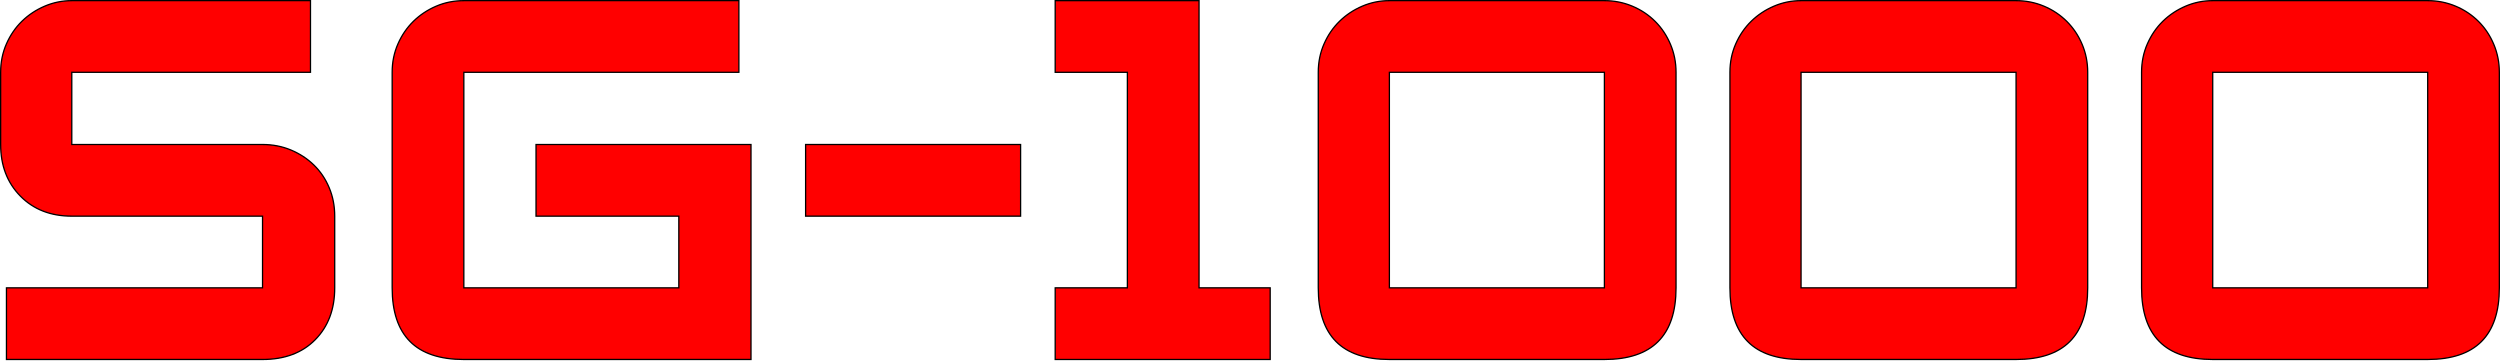
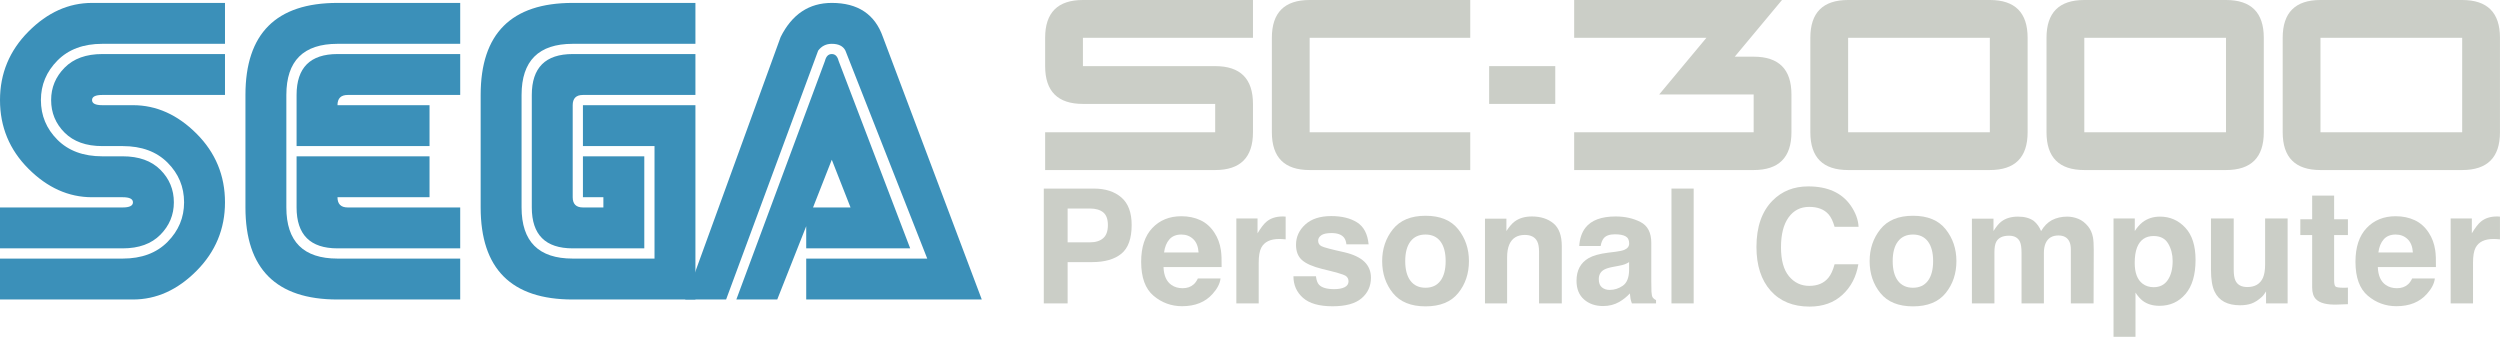
- <svg xmlns="http://www.w3.org/2000/svg" width="1924.699" height="277.256" id="svg4139" version="1.1">
-   <defs id="defs3" />
-   <g id="layer1" transform="translate(-4.383546,-772.4943)">
-     <path id="path6759" style="font-size:40px;font-style:normal;font-variant:normal;font-weight:normal;font-stretch:normal;text-align:center;line-height:125%;letter-spacing:0px;word-spacing:0px;writing-mode:lr-tb;text-anchor:middle;fill:#ff0000;fill-opacity:1;stroke:#000000;stroke-opacity:1;font-family:Zeroes One;-inkscape-font-specification:Zeroes One" d="m 262.074,994.086 c -2.9e-4,16.49 -5.004,29.806 -15.011,39.95 -10.007,10.144 -23.528,15.214 -40.562,15.214 l -197.149,0 0,-55.164 197.149,0 0,-55.177 -146.849,0 c -16.226,0 -29.41,-5.138 -39.554,-15.413 C 9.955,913.221 4.884,899.971 4.884,883.745 l 0,-55.586 c -2.54e-5,-7.84 1.488,-15.14 4.463,-21.9 2.975,-6.759 6.964,-12.573 11.965,-17.443 5.001,-4.869 10.816,-8.724 17.443,-11.562 6.627,-2.84 13.593,-4.258 20.897,-4.259 l 183.766,0 0,55.165 -183.766,0 0,55.586 146.849,0 c 7.84,0 15.142,1.419 21.906,4.258 6.763,2.839 12.646,6.691 17.647,11.556 5.001,4.866 8.921,10.68 11.761,17.443 2.839,6.763 4.258,14.065 4.259,21.906 z" />
-     <path id="path6761" style="font-size:40px;font-style:normal;font-variant:normal;font-weight:normal;font-stretch:normal;text-align:center;line-height:125%;letter-spacing:0px;word-spacing:0px;writing-mode:lr-tb;text-anchor:middle;fill:#ff0000;fill-opacity:1;stroke:#000000;stroke-opacity:1;font-family:Zeroes One;-inkscape-font-specification:Zeroes One" d="m 582.563,1049.25 -221.079,0 c -36.785,0 -55.177,-18.388 -55.177,-55.164 l 0,-165.927 c -3e-5,-7.84 1.488,-15.14 4.463,-21.9 2.975,-6.759 6.966,-12.573 11.971,-17.443 5.006,-4.869 10.82,-8.724 17.443,-11.562 6.623,-2.84 13.723,-4.258 21.299,-4.259 l 211.757,0 0,55.165 -211.757,0 0,165.927 165.506,0 0,-55.177 -109.933,0 0,-55.164 165.506,0 z" />
-     <path id="path6763" style="font-size:40px;font-style:normal;font-variant:normal;font-weight:normal;font-stretch:normal;text-align:center;line-height:125%;letter-spacing:0px;word-spacing:0px;writing-mode:lr-tb;text-anchor:middle;fill:#ff0000;fill-opacity:1;stroke:#000000;stroke-opacity:1;font-family:Zeroes One;-inkscape-font-specification:Zeroes One" d="m 790.123,938.909 -165.518,0 0,-55.164 165.518,0 z" />
-     <path id="path6765" style="font-size:40px;font-style:normal;font-variant:normal;font-weight:normal;font-stretch:normal;text-align:center;line-height:125%;letter-spacing:0px;word-spacing:0px;writing-mode:lr-tb;text-anchor:middle;fill:#ff0000;fill-opacity:1;stroke:#000000;stroke-opacity:1;font-family:Zeroes One;-inkscape-font-specification:Zeroes One" d="m 982.27,1049.25 -165.518,0 0,-55.164 55.573,0 0,-165.927 -55.573,0 0,-55.165 110.75,0 0,221.092 54.768,0 z" />
-     <path style="font-size:40px;font-style:normal;font-variant:normal;font-weight:normal;font-stretch:normal;text-align:center;line-height:125%;letter-spacing:0px;word-spacing:0px;writing-mode:lr-tb;text-anchor:middle;fill:#ff0000;fill-opacity:1;stroke:#000000;stroke-opacity:1;font-family:Zeroes One;-inkscape-font-specification:Zeroes One" d="M 1069.656 0.5 C 1062.36 0.501 1055.409 1.91 1048.781 4.75 C 1042.154 7.589 1036.345 11.444 1031.344 16.312 C 1026.342 21.182 1022.35 26.991 1019.375 33.75 C 1016.4 40.509 1014.906 47.816 1014.906 55.656 L 1014.906 221.594 C 1014.906 258.37 1033.152 276.75 1069.656 276.75 L 1235.188 276.75 C 1271.964 276.75 1290.343 258.37 1290.344 221.594 L 1290.344 55.656 C 1290.343 48.089 1288.933 40.947 1286.094 34.188 C 1283.254 27.428 1279.345 21.537 1274.344 16.531 C 1269.342 11.526 1263.451 7.589 1256.688 4.75 C 1249.924 1.91 1242.755 0.501 1235.188 0.5 L 1069.656 0.5 z M 1069.656 55.656 L 1235.188 55.656 L 1235.188 221.594 L 1069.656 221.594 L 1069.656 55.656 z " id="path4499" transform="translate(4.383546,772.4943)" />
-     <path style="font-size:40px;font-style:normal;font-variant:normal;font-weight:normal;font-stretch:normal;text-align:center;line-height:125%;letter-spacing:0px;word-spacing:0px;writing-mode:lr-tb;text-anchor:middle;fill:#ff0000;fill-opacity:1;stroke:#000000;stroke-opacity:1;font-family:Zeroes One;-inkscape-font-specification:Zeroes One" d="M 1386.594 0.5 C 1379.298 0.501 1372.346 1.91 1365.719 4.75 C 1359.091 7.589 1353.283 11.444 1348.281 16.312 C 1343.28 21.182 1339.288 26.991 1336.312 33.75 C 1333.337 40.509 1331.844 47.816 1331.844 55.656 L 1331.844 221.594 C 1331.844 258.37 1350.09 276.75 1386.594 276.75 L 1552.125 276.75 C 1588.901 276.75 1607.281 258.37 1607.281 221.594 L 1607.281 55.656 C 1607.281 48.089 1605.87 40.947 1603.031 34.188 C 1600.192 27.428 1596.251 21.537 1591.25 16.531 C 1586.248 11.526 1580.357 7.589 1573.594 4.75 C 1566.83 1.91 1559.693 0.501 1552.125 0.5 L 1386.594 0.5 z M 1386.594 55.656 L 1552.125 55.656 L 1552.125 221.594 L 1386.594 221.594 L 1386.594 55.656 z " transform="translate(4.383546,772.4943)" id="path4503" />
-     <path style="font-size:40px;font-style:normal;font-variant:normal;font-weight:normal;font-stretch:normal;text-align:center;line-height:125%;letter-spacing:0px;word-spacing:0px;writing-mode:lr-tb;text-anchor:middle;fill:#ff0000;fill-opacity:1;stroke:#000000;stroke-opacity:1;font-family:Zeroes One;-inkscape-font-specification:Zeroes One" d="M 1703.531 0.5 C 1696.235 0.501 1689.252 1.91 1682.625 4.75 C 1675.998 7.589 1670.189 11.444 1665.188 16.312 C 1660.186 21.182 1656.194 26.991 1653.219 33.75 C 1650.244 40.509 1648.75 47.816 1648.75 55.656 L 1648.75 221.594 C 1648.75 258.37 1667.027 276.75 1703.531 276.75 L 1869.031 276.75 C 1905.807 276.75 1924.187 258.37 1924.188 221.594 L 1924.188 55.656 C 1924.187 48.089 1922.776 40.947 1919.938 34.188 C 1917.098 27.428 1913.189 21.537 1908.188 16.531 C 1903.186 11.526 1897.295 7.589 1890.531 4.75 C 1883.768 1.91 1876.599 0.501 1869.031 0.5 L 1703.531 0.5 z M 1703.531 55.656 L 1869.031 55.656 L 1869.031 221.594 L 1703.531 221.594 L 1703.531 55.656 z " transform="translate(4.383546,772.4943)" id="path4507" />
+ <svg xmlns="http://www.w3.org/2000/svg" width="628px" height="85px" version="1.1" xml:space="preserve" style="fill-rule:evenodd;clip-rule:evenodd;stroke-linejoin:round;stroke-miterlimit:1.414;">
+   <g>
+     <path d="M262.539,16.611l0,-7.119c0,-6.328 3.164,-9.492 9.492,-9.492l42.716,0l0,9.492l-42.716,0l0,7.119l33.223,0c6.328,0 9.493,3.165 9.493,9.493l0,7.119c0,6.329 -3.165,9.492 -9.493,9.492l-42.715,0l0,-9.492l42.715,0l0,-7.119l-33.223,0c-6.328,0 -9.492,-3.164 -9.492,-9.493Z" style="fill:#cbcec7;fill-rule:nonzero;" />
+     <path d="M319.493,33.223l0,-23.731c0,-6.328 3.163,-9.492 9.492,-9.492l40.342,0l0,9.492l-40.342,0l0,23.731l40.342,0l0,9.492l-40.342,0c-6.329,0 -9.492,-3.163 -9.492,-9.492Z" style="fill:#cbcec7;fill-rule:nonzero;" />
+     <rect x="374.073" y="16.611" width="16.611" height="9.492" style="fill:#cbcec7;fill-rule:nonzero;" />
+     <path d="M450.011,33.223c0,6.329 -3.164,9.492 -9.492,9.492l-45.088,0l0,-9.492l45.088,0l0,-9.492l-23.73,0l11.865,-14.239l-33.223,0l0,-9.492l52.207,0l-11.865,14.238l4.746,0c6.328,0 9.492,3.165 9.492,9.493l0,9.492Z" style="fill:#cbcec7;fill-rule:nonzero;" />
+     <path d="M509.338,33.223c0,6.329 -3.164,9.492 -9.492,9.492l-35.596,0c-6.329,0 -9.492,-3.163 -9.492,-9.492l0,-23.731c0,-6.328 3.163,-9.492 9.492,-9.492l35.596,0c6.328,0 9.492,3.164 9.492,9.492l0,23.731Zm-9.492,0l0,-23.731l-35.596,0l0,23.731l35.596,0Z" style="fill:#cbcec7;fill-rule:nonzero;" />
+     <path d="M568.665,33.223c0,6.329 -3.164,9.492 -9.492,9.492l-35.596,0c-6.329,0 -9.493,-3.163 -9.493,-9.492l0,-23.731c0,-6.328 3.164,-9.492 9.493,-9.492l35.596,0c6.328,0 9.492,3.164 9.492,9.492l0,23.731Zm-9.492,0l0,-23.731l-35.596,0l0,23.731l35.596,0Z" style="fill:#cbcec7;fill-rule:nonzero;" />
+     <path d="M627.992,33.223c0,6.329 -3.164,9.492 -9.493,9.492l-35.596,0c-6.328,0 -9.492,-3.163 -9.492,-9.492l0,-23.731c0,-6.328 3.164,-9.492 9.492,-9.492l35.596,0c6.329,0 9.493,3.164 9.493,9.492l0,23.731Zm-9.493,0l0,-23.731l-35.596,0l0,23.731l35.596,0Z" style="fill:#cbcec7;fill-rule:nonzero;" />
  </g>
+   <path d="M0,25.137c0,-6.679 2.383,-12.416 7.15,-17.212c4.767,-4.795 10.091,-7.193 15.971,-7.193l33.397,0l0,10.276l-30.828,0c-4.738,0 -8.492,1.399 -11.261,4.196c-2.769,2.797 -4.153,6.108 -4.153,9.933c0,3.882 1.384,7.208 4.153,9.977c2.769,2.768 6.523,4.153 11.261,4.153l5.138,0c4.053,0 7.207,1.127 9.462,3.382c2.255,2.255 3.383,4.981 3.383,8.178c0,3.14 -1.128,5.852 -3.383,8.135c-2.255,2.284 -5.409,3.426 -9.462,3.426l-30.828,0l0,-10.276l30.828,0c1.713,0 2.569,-0.428 2.569,-1.285c0,-0.856 -0.856,-1.284 -2.569,-1.284l-7.707,0c-5.88,0 -11.204,-2.384 -15.971,-7.151c-4.767,-4.766 -7.15,-10.518 -7.15,-17.255Zm12.845,0c0,-3.139 1.127,-5.851 3.382,-8.135c2.255,-2.283 5.41,-3.425 9.463,-3.425l30.828,0l0,10.276l-30.828,0c-1.713,0 -2.569,0.428 -2.569,1.284c0,0.857 0.856,1.285 2.569,1.285l7.707,0c5.88,0 11.203,2.383 15.97,7.15c4.767,4.767 7.151,10.519 7.151,17.255c0,6.68 -2.384,12.417 -7.151,17.212c-4.767,4.796 -10.09,7.194 -15.97,7.194l-33.397,0l0,-10.276l30.828,0c4.738,0 8.492,-1.399 11.261,-4.196c2.768,-2.798 4.153,-6.109 4.153,-9.934c0,-3.882 -1.385,-7.207 -4.153,-9.976c-2.769,-2.769 -6.523,-4.153 -11.261,-4.153l-5.138,0c-4.053,0 -7.208,-1.128 -9.463,-3.383c-2.255,-2.255 -3.382,-4.981 -3.382,-8.178Z" style="fill:#3b90b9;fill-rule:nonzero;" />
+   <path d="M61.656,23.853c0,-15.414 7.707,-23.121 23.121,-23.121l30.827,0l0,10.276l-30.827,0c-8.564,0 -12.845,4.282 -12.845,12.845l0,28.259c0,8.563 4.281,12.845 12.845,12.845l30.827,0l0,10.276l-30.827,0c-15.414,0 -23.121,-7.707 -23.121,-23.121l0,-28.259Zm12.845,12.845l0,-12.845c0,-6.851 3.425,-10.276 10.276,-10.276l30.827,0l0,10.276l-28.258,0c-1.713,0 -2.569,0.856 -2.569,2.569l23.121,0l0,10.276l-33.397,0Zm0,2.569l33.397,0l0,10.276l-23.121,0c0,1.712 0.856,2.569 2.569,2.569l28.258,0l0,10.276l-30.827,0c-6.851,0 -10.276,-3.426 -10.276,-10.276l0,-12.845Z" style="fill:#3b90b9;fill-rule:nonzero;" />
+   <path d="M120.742,23.853c0,-15.414 7.707,-23.121 23.121,-23.121l30.828,0l0,10.276l-30.828,0c-8.563,0 -12.845,4.282 -12.845,12.845l0,28.259c0,8.563 4.282,12.845 12.845,12.845l20.552,0l0,-28.259l-17.983,0l0,-10.276l28.259,0l0,48.811l-30.828,0c-15.414,0 -23.121,-7.707 -23.121,-23.121l0,-28.259Zm12.845,0c0,-6.851 3.426,-10.276 10.276,-10.276l30.828,0l0,10.276l-28.259,0c-1.712,0 -2.569,0.856 -2.569,2.569l0,23.121c0,1.712 0.857,2.569 2.569,2.569l5.138,0l0,-2.569l-5.138,0l0,-10.276l15.414,0l0,23.121l-17.983,0c-6.85,0 -10.276,-3.426 -10.276,-10.276l0,-28.259Z" style="fill:#3b90b9;fill-rule:nonzero;" />
+   <path d="M202.522,64.957l30.4,0l-20.552,-52.236c-0.571,-1.142 -1.713,-1.713 -3.426,-1.713c-1.427,0 -2.569,0.571 -3.425,1.713l-23.121,62.512l-10.276,0l23.977,-65.938c2.855,-5.709 7.137,-8.563 12.845,-8.563c6.566,0 10.847,2.854 12.845,8.563l24.834,65.938l-44.101,0l0,-10.276Zm0,-2.569l0,-5.566l-7.279,18.411l-10.276,0l22.265,-59.943c0.285,-1.142 0.856,-1.713 1.712,-1.713c0.857,0 1.428,0.571 1.713,1.713l17.983,47.098l-26.118,0Zm6.422,-22.265l-4.709,11.989l9.419,0l-4.71,-11.989Z" style="fill:#3b90b9;fill-rule:nonzero;" />
+   <path d="M277.12,53.339c-0.789,-0.639 -1.895,-0.959 -3.317,-0.959l-5.616,0l0,8.493l5.616,0c1.422,0 2.528,-0.346 3.317,-1.038c0.789,-0.691 1.184,-1.787 1.184,-3.287c0,-1.5 -0.395,-2.57 -1.184,-3.209Zm4.569,10.39c-1.722,1.409 -4.181,2.114 -7.377,2.114l-6.125,0l0,10.37l-5.987,0l0,-28.842l12.562,0c2.896,0 5.205,0.744 6.927,2.231c1.722,1.487 2.583,3.789 2.583,6.907c0,3.405 -0.861,5.812 -2.583,7.22Z" style="fill:#cbcec7;fill-rule:nonzero;" />
+   <path d="M293.752,60.129c-0.711,0.809 -1.158,1.905 -1.34,3.287l8.668,0c-0.091,-1.474 -0.538,-2.592 -1.34,-3.356c-0.803,-0.763 -1.797,-1.144 -2.984,-1.144c-1.292,0 -2.293,0.404 -3.004,1.213Zm7.798,-4.814c1.421,0.666 2.595,1.716 3.522,3.151c0.835,1.265 1.376,2.733 1.624,4.402c0.143,0.979 0.202,2.388 0.176,4.227l-14.597,0c0.078,2.139 0.75,3.639 2.015,4.5c0.77,0.535 1.696,0.803 2.779,0.803c1.148,0 2.08,-0.326 2.798,-0.979c0.391,-0.352 0.737,-0.841 1.037,-1.467l5.694,0c-0.144,1.265 -0.802,2.55 -1.976,3.855c-1.827,2.074 -4.383,3.111 -7.671,3.111c-2.713,0 -5.107,-0.874 -7.181,-2.622c-2.074,-1.748 -3.111,-4.592 -3.111,-8.532c0,-3.691 0.936,-6.522 2.808,-8.492c1.872,-1.97 4.301,-2.955 7.289,-2.955c1.774,0 3.372,0.333 4.794,0.998Z" style="fill:#cbcec7;fill-rule:nonzero;" />
+   <path d="M322.477,54.386c0.072,0.006 0.231,0.016 0.479,0.029l0,5.714c-0.352,-0.039 -0.665,-0.065 -0.939,-0.078c-0.274,-0.013 -0.496,-0.02 -0.665,-0.02c-2.244,0 -3.751,0.731 -4.52,2.192c-0.431,0.822 -0.646,2.087 -0.646,3.796l0,10.194l-5.616,0l0,-21.328l5.322,0l0,3.718c0.861,-1.422 1.611,-2.394 2.251,-2.916c1.043,-0.874 2.4,-1.311 4.07,-1.311c0.104,0 0.192,0.003 0.264,0.01Z" style="fill:#cbcec7;fill-rule:nonzero;" />
+   <path d="M330.568,69.404c0.117,0.991 0.372,1.696 0.763,2.113c0.691,0.744 1.97,1.116 3.835,1.116c1.096,0 1.967,-0.164 2.612,-0.49c0.646,-0.326 0.969,-0.815 0.969,-1.467c0,-0.626 -0.261,-1.103 -0.783,-1.429c-0.521,-0.326 -2.459,-0.887 -5.811,-1.682c-2.413,-0.6 -4.116,-1.351 -5.107,-2.251c-0.992,-0.887 -1.487,-2.165 -1.487,-3.835c0,-1.97 0.773,-3.662 2.318,-5.078c1.546,-1.415 3.721,-2.123 6.526,-2.123c2.661,0 4.83,0.532 6.506,1.595c1.676,1.063 2.639,2.899 2.886,5.508l-5.576,0c-0.079,-0.717 -0.281,-1.285 -0.607,-1.702c-0.613,-0.757 -1.657,-1.135 -3.131,-1.135c-1.213,0 -2.077,0.189 -2.592,0.567c-0.516,0.379 -0.773,0.822 -0.773,1.331c0,0.639 0.274,1.102 0.822,1.389c0.547,0.3 2.485,0.816 5.811,1.546c2.218,0.522 3.881,1.311 4.99,2.368c1.096,1.069 1.643,2.407 1.643,4.011c0,2.113 -0.786,3.839 -2.357,5.176c-1.572,1.337 -4.002,2.005 -7.289,2.005c-3.353,0 -5.828,-0.707 -7.426,-2.123c-1.598,-1.415 -2.397,-3.219 -2.397,-5.41l5.655,0Z" style="fill:#cbcec7;fill-rule:nonzero;" />
+   <path d="M361.836,70.539c0.874,-1.161 1.311,-2.811 1.311,-4.951c0,-2.139 -0.437,-3.786 -1.311,-4.94c-0.874,-1.155 -2.126,-1.732 -3.756,-1.732c-1.631,0 -2.887,0.577 -3.767,1.732c-0.881,1.154 -1.321,2.801 -1.321,4.94c0,2.14 0.44,3.79 1.321,4.951c0.88,1.161 2.136,1.741 3.767,1.741c1.63,0 2.882,-0.58 3.756,-1.741Zm4.462,3.082c-1.8,2.224 -4.533,3.336 -8.199,3.336c-3.665,0 -6.398,-1.112 -8.199,-3.336c-1.8,-2.225 -2.7,-4.902 -2.7,-8.033c0,-3.078 0.9,-5.746 2.7,-8.003c1.801,-2.257 4.534,-3.385 8.199,-3.385c3.666,0 6.399,1.128 8.199,3.385c1.8,2.257 2.7,4.925 2.7,8.003c0,3.131 -0.9,5.808 -2.7,8.033Z" style="fill:#cbcec7;fill-rule:nonzero;" />
+   <path d="M390.219,56.108c1.402,1.154 2.103,3.069 2.103,5.743l0,14.362l-5.713,0l0,-12.973c0,-1.122 -0.15,-1.983 -0.45,-2.583c-0.548,-1.095 -1.592,-1.643 -3.131,-1.643c-1.892,0 -3.19,0.802 -3.894,2.406c-0.365,0.848 -0.548,1.931 -0.548,3.249l0,11.544l-5.557,0l0,-21.289l5.381,0l0,3.111c0.717,-1.095 1.396,-1.885 2.035,-2.367c1.148,-0.861 2.602,-1.292 4.364,-1.292c2.204,0 4.008,0.577 5.41,1.732Z" style="fill:#cbcec7;fill-rule:nonzero;" />
+   <path d="M409.229,65.843c-0.353,0.221 -0.708,0.401 -1.067,0.538c-0.359,0.137 -0.851,0.264 -1.477,0.381l-1.253,0.235c-1.174,0.209 -2.015,0.463 -2.524,0.763c-0.861,0.509 -1.291,1.298 -1.291,2.368c0,0.952 0.264,1.64 0.792,2.064c0.529,0.424 1.171,0.636 1.928,0.636c1.2,0 2.305,-0.352 3.316,-1.056c1.011,-0.705 1.536,-1.99 1.576,-3.855l0,-2.074Zm-3.386,-2.603c1.031,-0.13 1.768,-0.293 2.211,-0.489c0.796,-0.339 1.194,-0.867 1.194,-1.585c0,-0.874 -0.303,-1.477 -0.91,-1.81c-0.606,-0.333 -1.497,-0.499 -2.671,-0.499c-1.317,0 -2.25,0.326 -2.798,0.978c-0.391,0.483 -0.652,1.135 -0.783,1.957l-5.381,0c0.118,-1.865 0.64,-3.398 1.566,-4.598c1.474,-1.879 4.005,-2.818 7.592,-2.818c2.335,0 4.409,0.463 6.222,1.389c1.814,0.927 2.72,2.675 2.72,5.245l0,9.783c0,0.679 0.013,1.5 0.039,2.466c0.039,0.73 0.15,1.226 0.333,1.487c0.183,0.261 0.457,0.476 0.822,0.645l0,0.822l-6.066,0c-0.17,-0.43 -0.287,-0.835 -0.352,-1.213c-0.065,-0.378 -0.118,-0.809 -0.157,-1.291c-0.769,0.835 -1.656,1.546 -2.661,2.133c-1.2,0.691 -2.557,1.037 -4.07,1.037c-1.931,0 -3.525,-0.552 -4.784,-1.654c-1.259,-1.102 -1.888,-2.664 -1.888,-4.686c0,-2.622 1.011,-4.52 3.033,-5.694c1.108,-0.639 2.739,-1.096 4.891,-1.37l1.898,-0.235Z" style="fill:#cbcec7;fill-rule:nonzero;" />
+   <rect x="419.873" y="47.371" width="5.577" height="28.842" style="fill:#cbcec7;fill-rule:nonzero;" />
+   <path d="M445.272,50.384c2.348,-2.374 5.335,-3.561 8.961,-3.561c4.853,0 8.401,1.592 10.645,4.775c1.239,1.787 1.905,3.58 1.996,5.381l-6.027,0c-0.391,-1.383 -0.893,-2.427 -1.507,-3.131c-1.095,-1.252 -2.719,-1.879 -4.872,-1.879c-2.191,0 -3.92,0.884 -5.185,2.652c-1.266,1.767 -1.898,4.269 -1.898,7.504c0,3.235 0.668,5.658 2.005,7.269c1.338,1.611 3.037,2.417 5.098,2.417c2.113,0 3.724,-0.692 4.833,-2.074c0.613,-0.744 1.122,-1.859 1.526,-3.346l5.968,0c-0.522,3.143 -1.855,5.7 -4.001,7.67c-2.146,1.97 -4.895,2.955 -8.248,2.955c-4.148,0 -7.409,-1.331 -9.784,-3.992c-2.374,-2.674 -3.561,-6.34 -3.561,-10.997c0,-5.035 1.35,-8.916 4.051,-11.643Z" style="fill:#cbcec7;fill-rule:nonzero;" />
+   <path d="M484.289,70.539c0.874,-1.161 1.311,-2.811 1.311,-4.951c0,-2.139 -0.437,-3.786 -1.311,-4.94c-0.874,-1.155 -2.127,-1.732 -3.757,-1.732c-1.631,0 -2.886,0.577 -3.767,1.732c-0.88,1.154 -1.321,2.801 -1.321,4.94c0,2.14 0.441,3.79 1.321,4.951c0.881,1.161 2.136,1.741 3.767,1.741c1.63,0 2.883,-0.58 3.757,-1.741Zm4.461,3.082c-1.8,2.224 -4.533,3.336 -8.199,3.336c-3.665,0 -6.398,-1.112 -8.198,-3.336c-1.8,-2.225 -2.701,-4.902 -2.701,-8.033c0,-3.078 0.901,-5.746 2.701,-8.003c1.8,-2.257 4.533,-3.385 8.198,-3.385c3.666,0 6.399,1.128 8.199,3.385c1.8,2.257 2.7,4.925 2.7,8.003c0,3.131 -0.9,5.808 -2.7,8.033Z" style="fill:#cbcec7;fill-rule:nonzero;" />
+   <path d="M522.054,54.963c0.913,0.365 1.741,1.005 2.485,1.918c0.6,0.743 1.004,1.657 1.213,2.739c0.13,0.718 0.196,1.768 0.196,3.151l-0.04,13.442l-5.713,0l0,-13.579c0,-0.809 -0.131,-1.474 -0.392,-1.996c-0.495,-0.992 -1.408,-1.487 -2.739,-1.487c-1.539,0 -2.602,0.639 -3.189,1.917c-0.3,0.679 -0.45,1.494 -0.45,2.446l0,12.699l-5.616,0l0,-12.699c0,-1.265 -0.131,-2.185 -0.392,-2.759c-0.469,-1.03 -1.389,-1.546 -2.759,-1.546c-1.591,0 -2.661,0.516 -3.209,1.546c-0.3,0.587 -0.45,1.461 -0.45,2.622l0,12.836l-5.655,0l0,-21.289l5.42,0l0,3.111c0.692,-1.109 1.344,-1.898 1.957,-2.367c1.083,-0.835 2.485,-1.253 4.207,-1.253c1.631,0 2.948,0.359 3.953,1.077c0.809,0.665 1.422,1.519 1.839,2.563c0.731,-1.252 1.637,-2.172 2.72,-2.759c1.148,-0.587 2.426,-0.881 3.835,-0.881c0.939,0 1.866,0.183 2.779,0.548Z" style="fill:#cbcec7;fill-rule:nonzero;" />
+   <path d="M544.644,61.186c-0.75,-1.266 -1.966,-1.898 -3.649,-1.898c-2.022,0 -3.411,0.958 -4.168,2.876c-0.391,1.017 -0.587,2.309 -0.587,3.874c0,2.479 0.659,4.22 1.976,5.225c0.783,0.587 1.709,0.88 2.779,0.88c1.552,0 2.736,-0.6 3.551,-1.8c0.816,-1.2 1.223,-2.798 1.223,-4.794c0,-1.644 -0.375,-3.098 -1.125,-4.363Zm4.285,-4.012c1.729,1.84 2.593,4.54 2.593,8.101c0,3.757 -0.845,6.62 -2.534,8.59c-1.689,1.97 -3.864,2.955 -6.526,2.955c-1.695,0 -3.104,-0.424 -4.226,-1.272c-0.613,-0.47 -1.213,-1.154 -1.8,-2.055l0,11.115l-5.518,0l0,-29.723l5.342,0l0,3.15c0.6,-0.926 1.239,-1.656 1.917,-2.191c1.239,-0.953 2.714,-1.429 4.422,-1.429c2.492,0 4.602,0.92 6.33,2.759Z" style="fill:#cbcec7;fill-rule:nonzero;" />
+   <path d="M561.11,54.885l0,12.856c0,1.213 0.144,2.126 0.431,2.739c0.508,1.083 1.506,1.624 2.993,1.624c1.905,0 3.209,-0.769 3.914,-2.309c0.365,-0.835 0.548,-1.937 0.548,-3.307l0,-11.603l5.655,0l0,21.328l-5.42,0l0,-3.013c-0.053,0.065 -0.183,0.261 -0.392,0.587c-0.209,0.326 -0.456,0.613 -0.743,0.861c-0.874,0.783 -1.719,1.317 -2.534,1.604c-0.816,0.287 -1.771,0.431 -2.867,0.431c-3.157,0 -5.283,-1.135 -6.379,-3.405c-0.613,-1.252 -0.92,-3.098 -0.92,-5.537l0,-12.856l5.714,0Z" style="fill:#cbcec7;fill-rule:nonzero;" />
+   <path d="M577.84,59.053l0,-3.972l2.974,0l0,-5.949l5.518,0l0,5.949l3.464,0l0,3.972l-3.464,0l0,11.271c0,0.874 0.111,1.418 0.333,1.633c0.222,0.216 0.9,0.323 2.035,0.323c0.17,0 0.349,-0.003 0.538,-0.009c0.189,-0.007 0.375,-0.017 0.558,-0.03l0,4.168l-2.642,0.098c-2.635,0.091 -4.435,-0.365 -5.4,-1.37c-0.627,-0.639 -0.94,-1.624 -0.94,-2.955l0,-13.129l-2.974,0Z" style="fill:#cbcec7;fill-rule:nonzero;" />
+   <path d="M598.787,60.129c-0.711,0.809 -1.158,1.905 -1.34,3.287l8.668,0c-0.091,-1.474 -0.538,-2.592 -1.34,-3.356c-0.803,-0.763 -1.797,-1.144 -2.984,-1.144c-1.292,0 -2.293,0.404 -3.004,1.213Zm7.798,-4.814c1.421,0.666 2.595,1.716 3.522,3.151c0.835,1.265 1.376,2.733 1.624,4.402c0.143,0.979 0.202,2.388 0.176,4.227l-14.597,0c0.078,2.139 0.75,3.639 2.015,4.5c0.77,0.535 1.696,0.803 2.779,0.803c1.148,0 2.08,-0.326 2.798,-0.979c0.391,-0.352 0.737,-0.841 1.037,-1.467l5.694,0c-0.144,1.265 -0.802,2.55 -1.976,3.855c-1.827,2.074 -4.383,3.111 -7.671,3.111c-2.713,0 -5.107,-0.874 -7.181,-2.622c-2.074,-1.748 -3.111,-4.592 -3.111,-8.532c0,-3.691 0.936,-6.522 2.808,-8.492c1.872,-1.97 4.301,-2.955 7.289,-2.955c1.774,0 3.372,0.333 4.794,0.998Z" style="fill:#cbcec7;fill-rule:nonzero;" />
+   <path d="M627.512,54.386c0.072,0.006 0.231,0.016 0.479,0.029l0,5.714c-0.352,-0.039 -0.665,-0.065 -0.939,-0.078c-0.274,-0.013 -0.496,-0.02 -0.665,-0.02c-2.244,0 -3.751,0.731 -4.52,2.192c-0.431,0.822 -0.646,2.087 -0.646,3.796l0,10.194l-5.616,0l0,-21.328l5.322,0l0,3.718c0.861,-1.422 1.611,-2.394 2.251,-2.916c1.043,-0.874 2.4,-1.311 4.07,-1.311c0.104,0 0.192,0.003 0.264,0.01Z" style="fill:#cbcec7;fill-rule:nonzero;" />
</svg>
